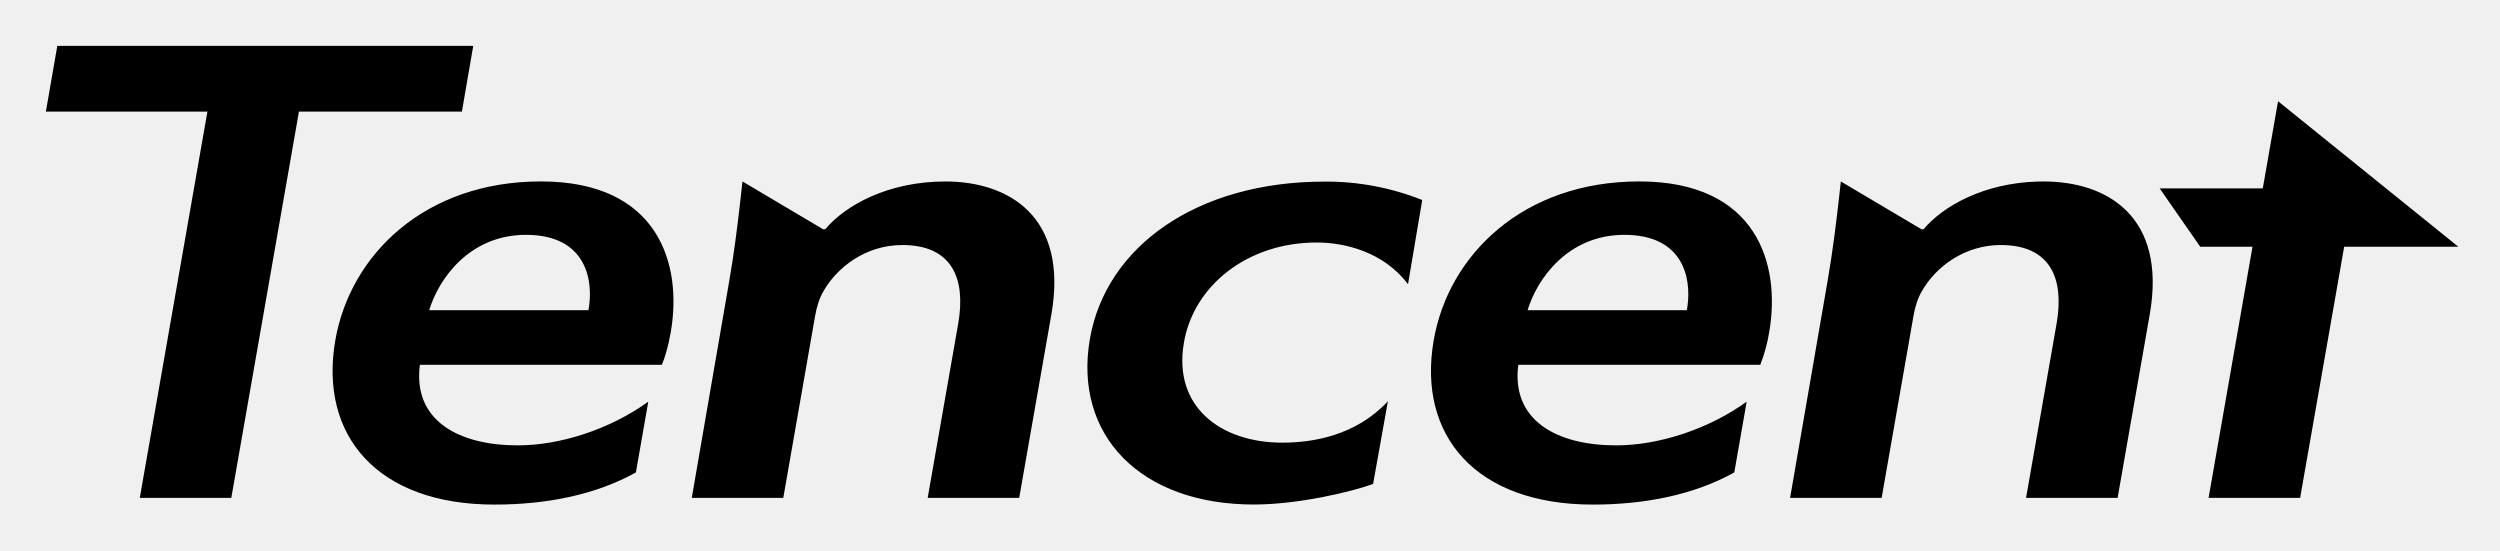
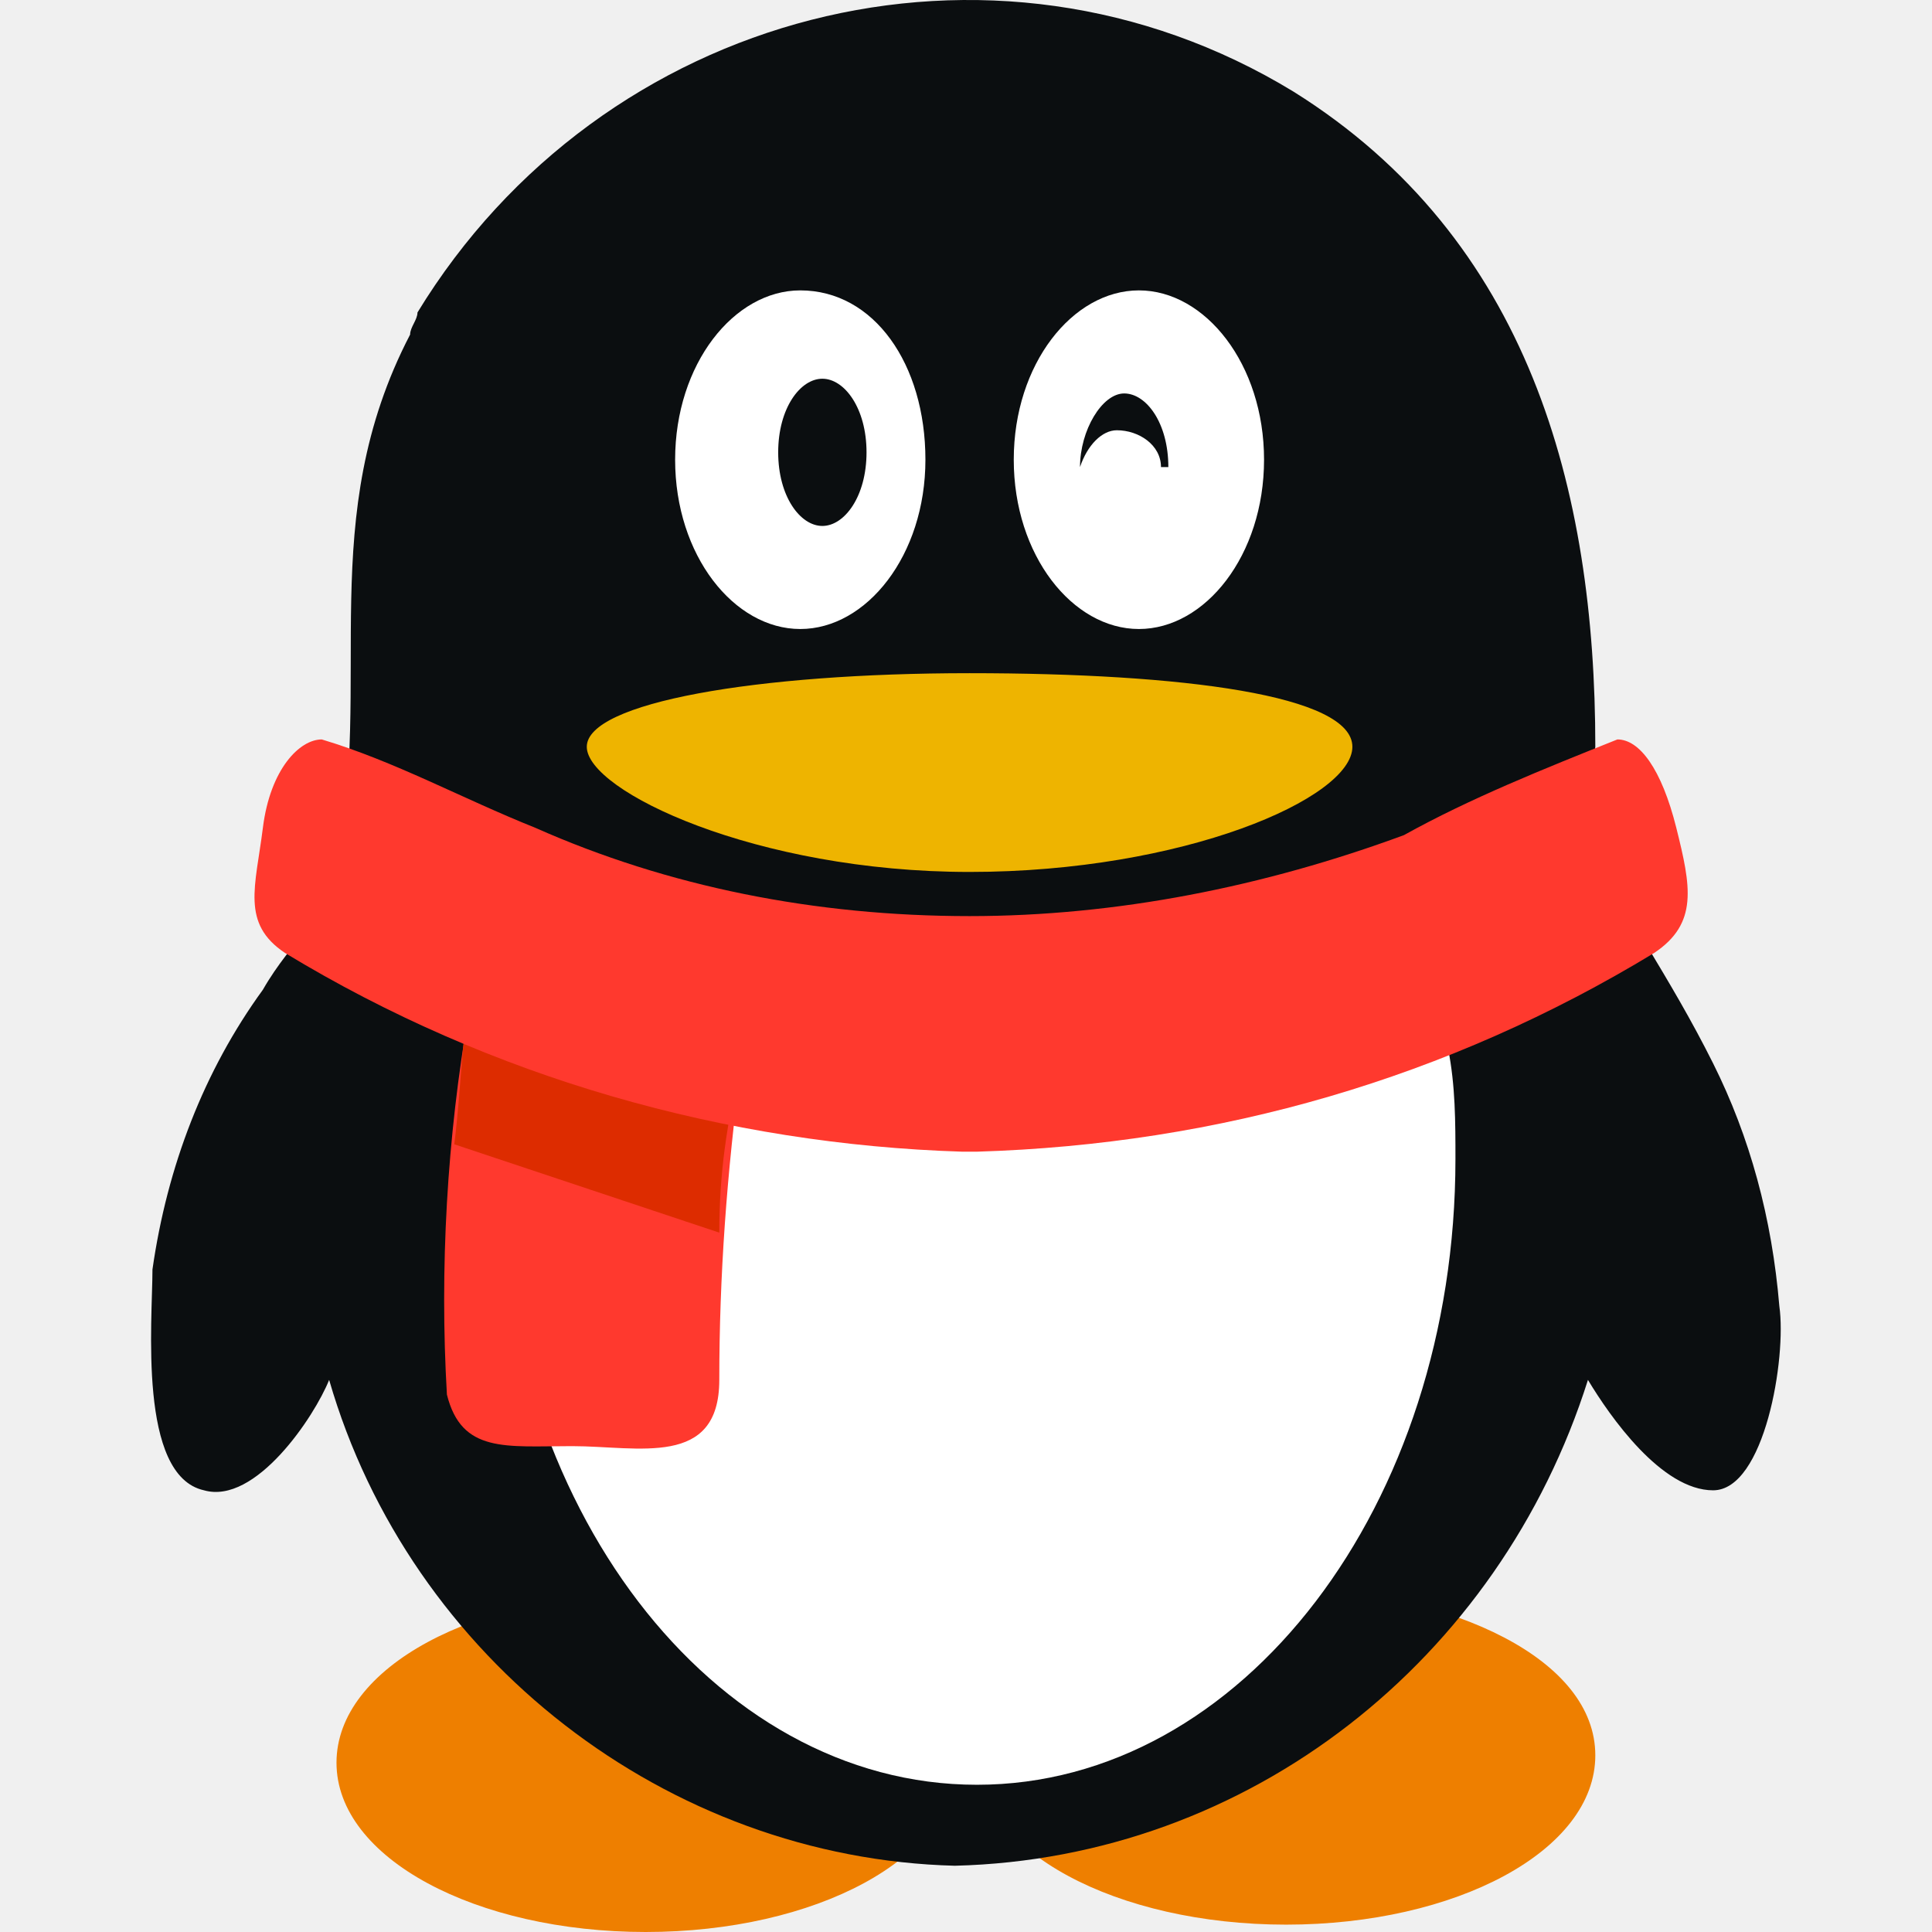
- <svg xmlns="http://www.w3.org/2000/svg" fill="currentColor" fill-rule="evenodd" height="1em" style="flex:none;line-height:1" viewBox="0 0 109 24">
-   <path d="M23.587 7.91c5.127 0 6.172 3.607 5.66 6.56-.11.635-.262 1.144-.39 1.434h-10.55c-.318 2.448 1.711 3.514 4.265 3.514 1.831 0 3.994-.683 5.693-1.904l-.54 3.084c-1.74.97-3.88 1.402-6.169 1.402-5.121 0-7.651-3.027-6.937-7.161.645-3.723 3.893-6.929 8.968-6.929zm47.887 0c5.13 0 6.174 3.607 5.665 6.56-.078.491-.209.972-.39 1.434H66.198c-.317 2.448 1.71 3.514 4.263 3.514 1.833 0 3.995-.683 5.694-1.904l-.54 3.084c-1.74.97-3.881 1.402-6.169 1.402-5.12 0-7.652-3.027-6.937-7.161.645-3.723 3.892-6.929 8.965-6.929zm-13.732.007c1.46-.01 2.91.263 4.267.803l-.619 3.67c-1.06-1.4-2.74-1.817-3.981-1.817-3.043 0-5.377 1.902-5.791 4.373-.48 2.767 1.578 4.354 4.295 4.354 1.332 0 3.213-.31 4.6-1.806l-.646 3.605c-.888.33-3.237.898-5.203.898-4.947 0-7.867-3.03-7.145-7.219.7-4.037 4.674-6.86 10.223-6.86zm-16.524-.005c2.75 0 5.364 1.515 4.625 5.78l-1.406 8.015h-3.99l1.334-7.614c.333-1.935-.259-3.41-2.439-3.41-1.586 0-2.836.96-3.432 2.002-.172.28-.304.693-.37 1.082l-1.389 7.94h-3.99l1.638-9.48c.204-1.172.352-2.361.468-3.376l.105-.94 3.515 2.084h.093c.879-1.047 2.746-2.083 5.238-2.083zm47.889 0c2.75 0 5.364 1.515 4.625 5.78l-1.404 8.015h-3.992l1.334-7.614c.335-1.935-.257-3.41-2.439-3.41-1.585 0-2.836.96-3.432 2.002-.172.28-.305.693-.37 1.082l-1.389 7.94h-3.992l1.639-9.48c.229-1.319.389-2.659.511-3.748l.063-.567 3.515 2.083h.092c.85-1.011 2.618-2.012 4.982-2.08l.257-.003zM20.633 2l-.494 2.866h-7.105l-2.949 16.84h-3.99l2.948-16.84H2L2.498 2h18.135zm78.69 2.414l7.861 6.344h-4.978l-1.92 10.949h-3.992l1.915-10.949H95.93l-1.768-2.543h4.495l.666-3.801zm-76.389 5.825c-2.456 0-3.805 1.906-4.221 3.287h6.943c.233-1.248-.05-3.287-2.722-3.287zm47.888 0c-2.453 0-3.803 1.906-4.219 3.287h6.943l.028-.175c.175-1.255-.199-3.112-2.752-3.112z" />
+ <svg xmlns="http://www.w3.org/2000/svg" t="1777381155710" class="icon" viewBox="0 0 1024 1024" version="1.1" p-id="6582" width="200" height="200">
+   <path d="M506.097 934.26c0 50.723-74.133 89.74-163.873 89.74s-163.873-39.017-163.873-89.74 74.133-89.74 163.873-89.74 163.873 39.017 163.873 89.74z m175.578-93.642c-89.74 0-163.873 39.017-163.873 89.74s74.133 89.74 163.873 89.74 163.873-39.017 163.873-89.74-74.133-85.838-163.873-89.74z" fill="#EE7F00" p-id="6583" />
+   <path d="M943.093 692.352c-3.902-46.821-15.607-89.74-35.116-128.758-11.705-23.41-23.41-42.919-35.116-62.428-7.803-7.803-23.41-15.607-27.312-23.41-3.902-27.312-3.902-54.624 0-81.937 0-136.561-35.116-269.22-159.971-347.255-159.971-97.544-366.764-42.919-464.307 117.052 0 3.902-3.902 7.803-3.902 11.705-50.723 97.544-19.509 183.382-39.017 280.926-3.902 27.312-23.41 39.017-39.017 66.33-31.214 42.919-50.723 93.642-58.526 148.266 0 27.312-7.803 109.249 27.312 117.052 27.312 7.803 58.526-39.017 66.33-58.526 42.919 148.266 179.48 253.613 331.648 257.515 156.07-3.902 288.729-109.249 335.55-257.515 11.705 19.509 39.017 58.526 66.33 58.526s39.017-70.231 35.116-97.544z" fill="#0B0E10" p-id="6584" />
+   <path d="M268.091 555.791c-3.902 19.509-3.902 39.017-3.902 58.526 0 183.382 113.151 331.648 253.613 331.648s253.613-148.266 253.613-331.648c0-19.509 0-39.017-3.902-58.526h-499.423z m156.07-401.88c-35.116 0-66.33 39.017-66.33 89.74 0 50.723 31.214 89.74 66.33 89.74s66.33-39.017 66.33-89.74-27.312-89.74-66.33-89.74z m11.705 124.856c-11.705 0-23.41-15.607-23.41-39.017s11.705-39.017 23.41-39.017 23.41 15.607 23.41 39.017-11.705 39.017-23.41 39.017z m167.775-124.856c-35.116 0-66.33 39.017-66.33 89.74 0 50.723 31.214 89.74 66.33 89.74s66.33-39.017 66.33-89.74-31.214-89.74-66.33-89.74z m11.705 93.642c0-11.705-11.705-19.509-23.41-19.509-7.803 0-15.607 7.803-19.509 19.509 0-19.509 11.705-39.017 23.41-39.017s23.41 15.607 23.41 39.017h-3.902z" fill="#FFFFFF" p-id="6585" />
+   <path d="M248.582 536.282c-11.705 66.33-15.607 136.561-11.705 202.891 7.803 31.214 31.214 27.312 66.33 27.312s78.035 11.705 78.035-35.116c0-54.624 3.902-109.249 11.705-167.775 7.803-35.116-144.364-27.312-144.364-27.312z" fill="#FF392E" p-id="6586" />
+   <path d="M240.779 606.513l140.463 46.821c0-31.214 3.902-58.526 11.705-89.74 11.705-35.116-144.364-27.312-144.364-27.312-3.902 11.705-3.902 39.017-7.803 70.231z" fill="#DD2C00" p-id="6587" />
+   <path d="M513.901 462.149c113.151 0 202.891-39.017 202.891-66.33s-89.74-39.017-202.891-39.017-202.891 15.607-202.891 39.017 89.74 66.33 202.891 66.33z" fill="#EEB400" p-id="6588" />
+   <path d="M513.901 485.559c78.035 0 156.07-15.607 230.203-42.919 35.116-19.509 74.133-35.116 113.151-50.723 11.705 0 23.41 15.607 31.214 46.821s11.705 50.723-11.705 66.33c-109.249 66.33-230.203 101.445-358.96 105.347h-7.803c-124.856-3.902-249.712-39.017-358.96-105.347-23.41-15.607-15.607-35.116-11.705-66.33s19.509-46.821 31.214-46.821c39.017 11.705 74.133 31.214 113.151 46.821 70.231 31.214 148.266 46.821 230.203 46.821z" fill="#FF392E" p-id="6589" />
</svg>
